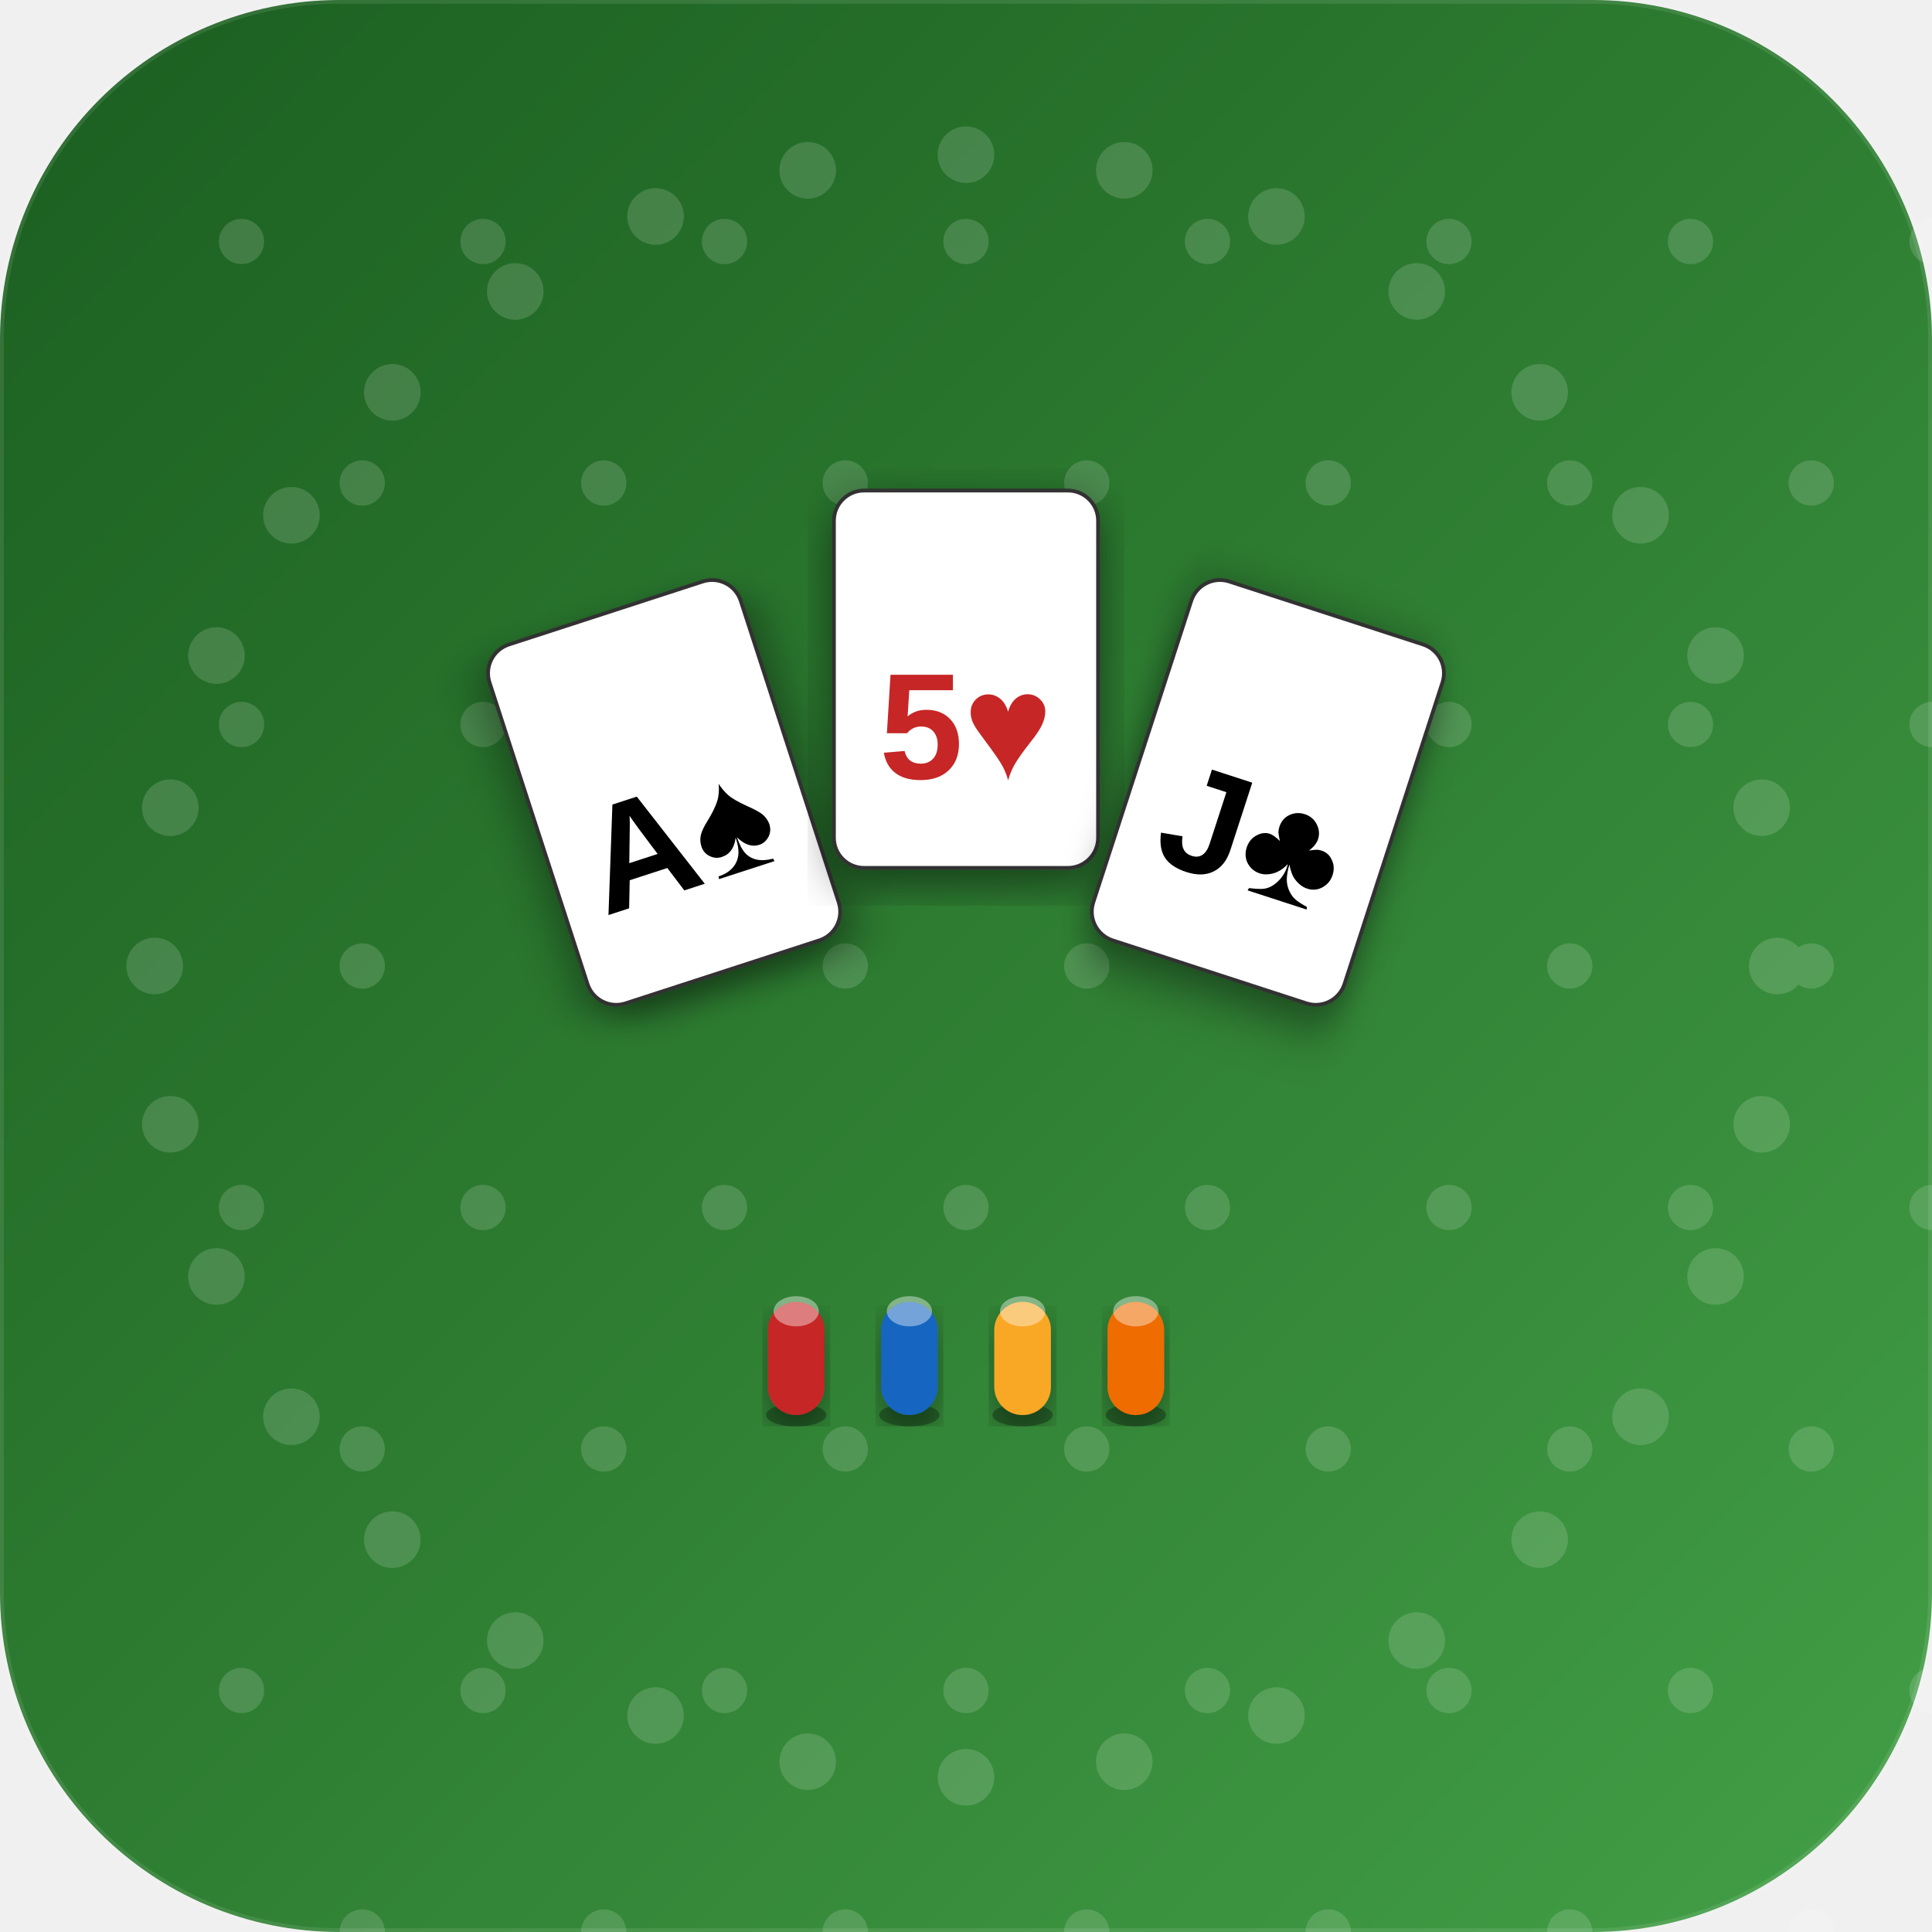
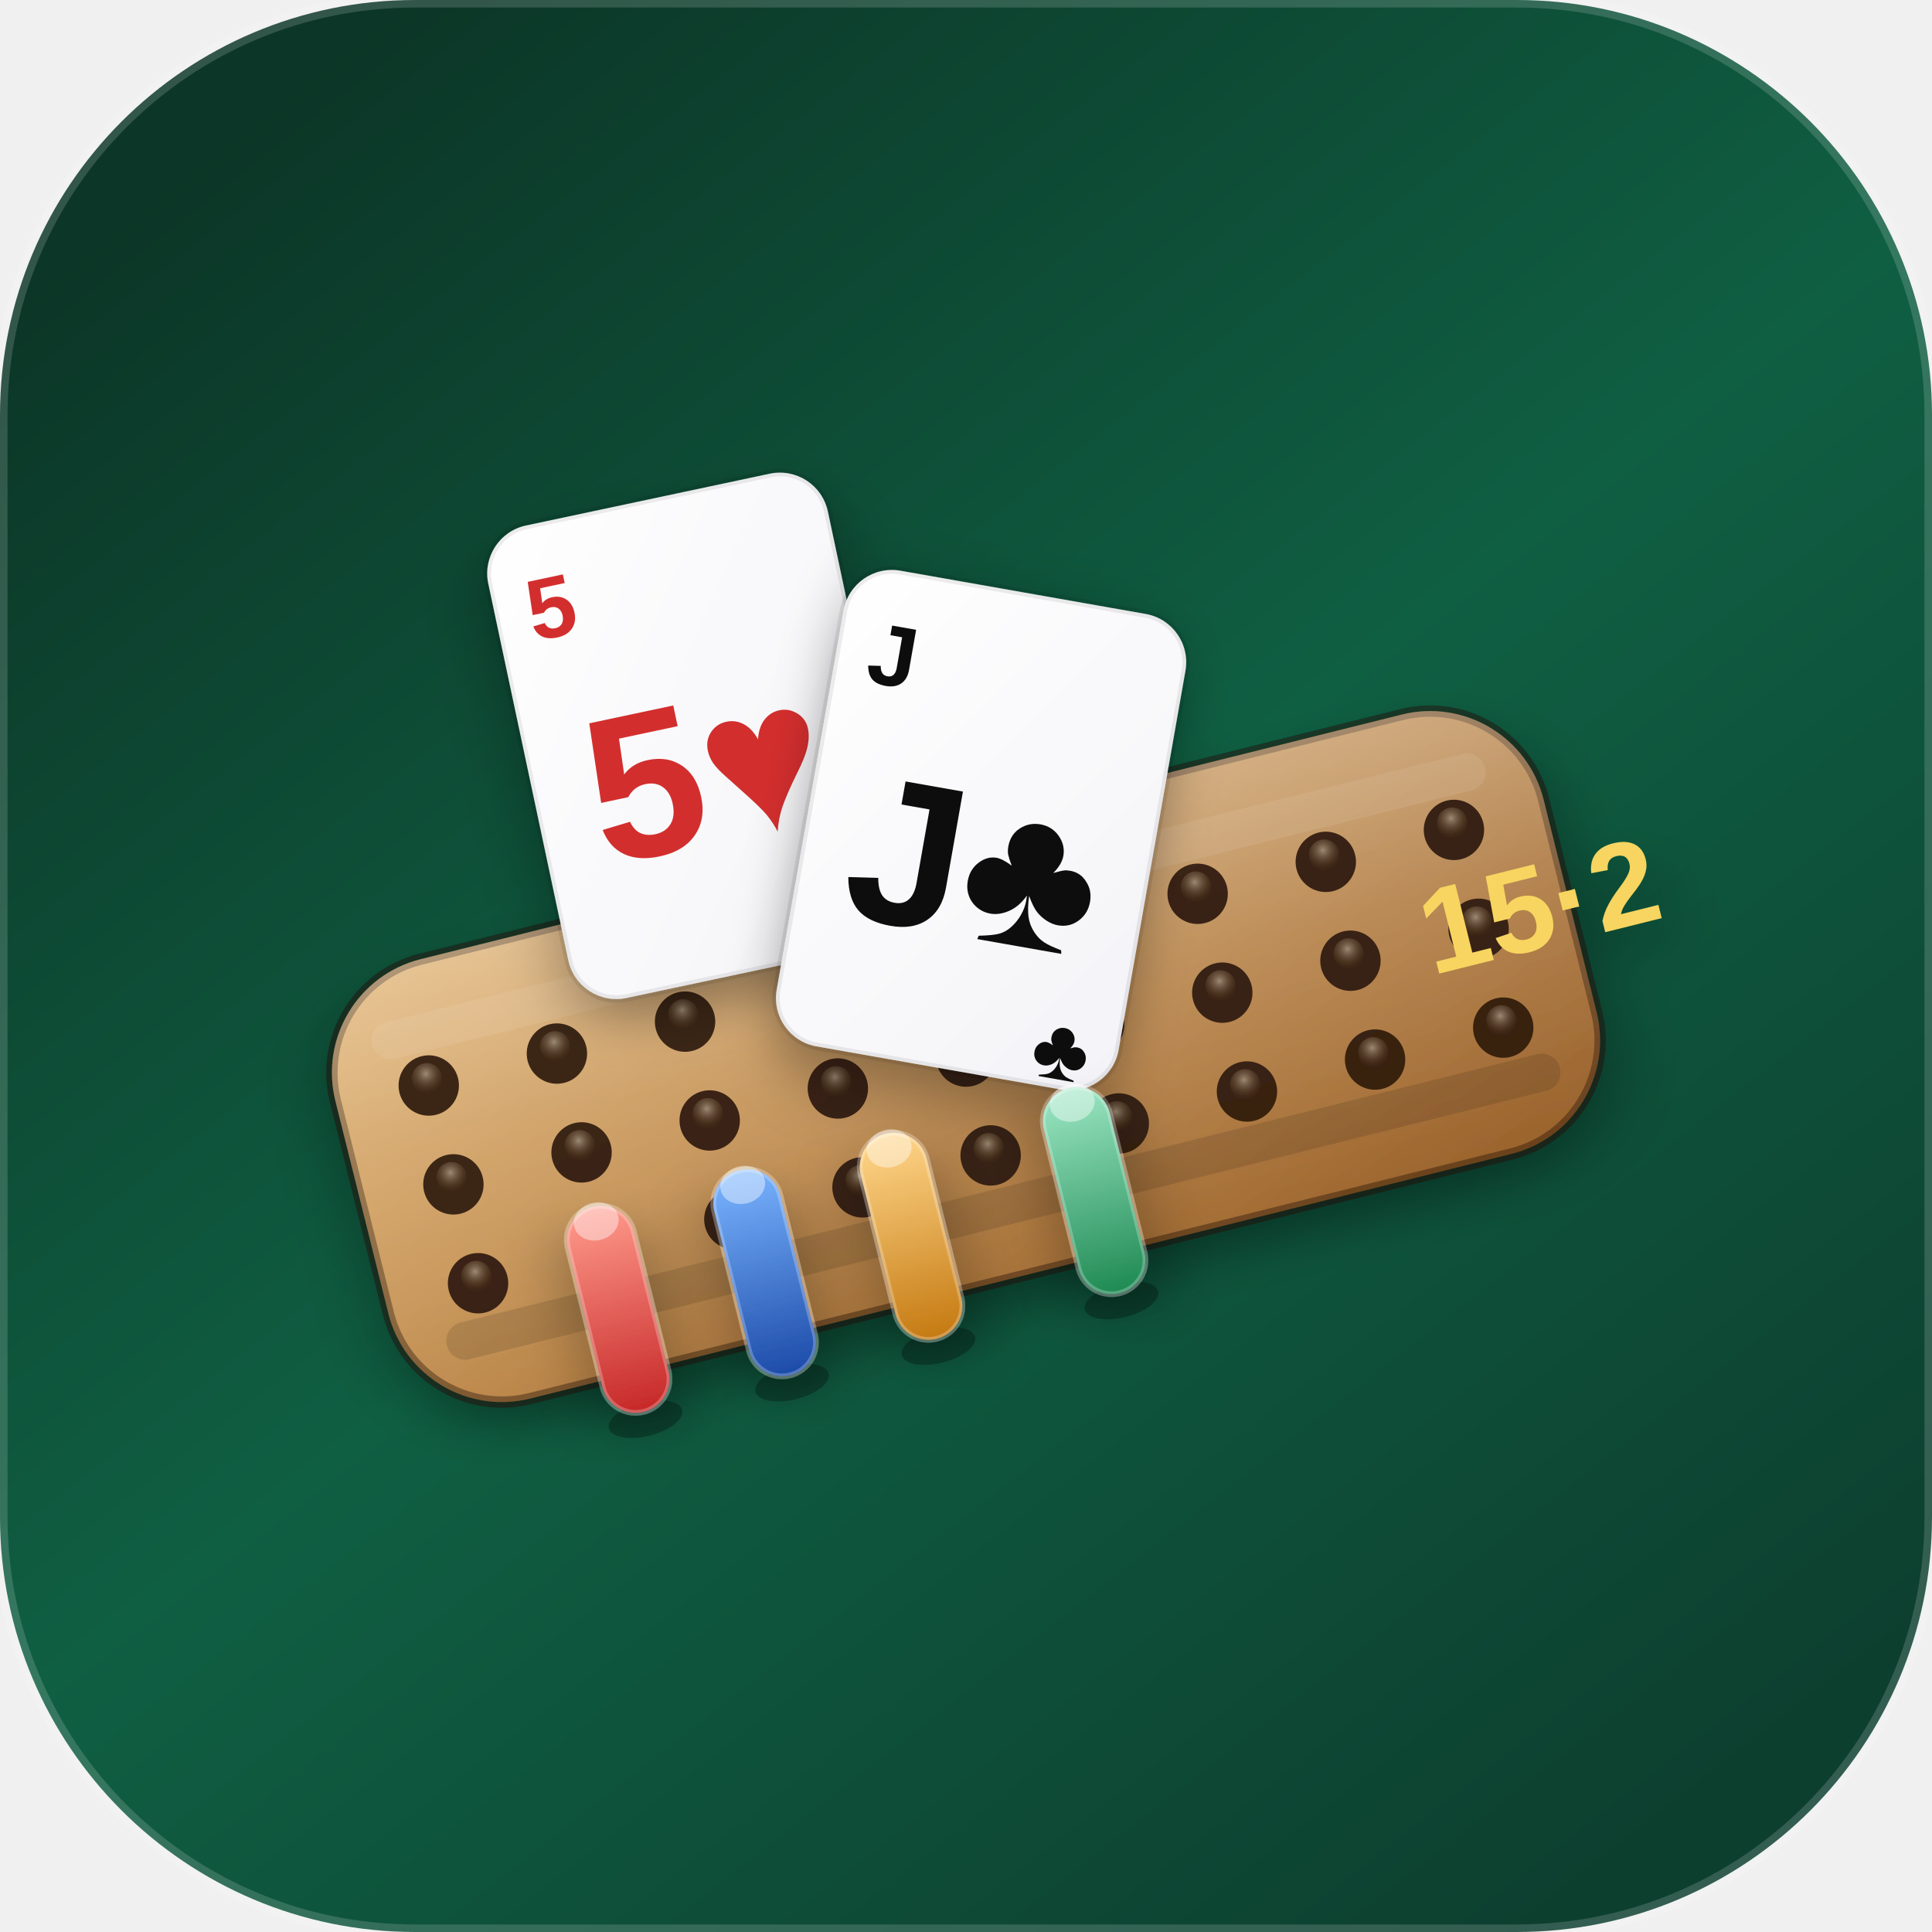
- <svg xmlns="http://www.w3.org/2000/svg" width="1024" height="1024">
+ <svg xmlns="http://www.w3.org/2000/svg" width="1024" height="1024" viewBox="0 0 1024 1024">
  <defs>
-     <linearGradient id="bgGradient" x1="0%" y1="0%" x2="100%" y2="100%">
-       <stop offset="0%" style="stop-color:#1B5E20;stop-opacity:1" />
-       <stop offset="50%" style="stop-color:#2E7D32;stop-opacity:1" />
-       <stop offset="100%" style="stop-color:#43A047;stop-opacity:1" />
+     <linearGradient id="feltGradient" x1="15%" y1="5%" x2="85%" y2="95%">
+       <stop offset="0%" stop-color="#0c3627" />
+       <stop offset="50%" stop-color="#0f5f43" />
+       <stop offset="100%" stop-color="#0d3f2f" />
    </linearGradient>
+     <linearGradient id="boardGradient" x1="0%" y1="0%" x2="100%" y2="85%">
+       <stop offset="0%" stop-color="#e0b06d" />
+       <stop offset="100%" stop-color="#9c642d" />
+     </linearGradient>
+     <linearGradient id="boardSheen" x1="0%" y1="0%" x2="0%" y2="100%">
+       <stop offset="0%" stop-color="#ffffff" stop-opacity="0.28" />
+       <stop offset="40%" stop-color="#ffffff" stop-opacity="0.12" />
+       <stop offset="100%" stop-color="#ffffff" stop-opacity="0" />
+     </linearGradient>
+     <linearGradient id="cardFace" x1="0%" y1="0%" x2="100%" y2="100%">
+       <stop offset="0%" stop-color="#ffffff" />
+       <stop offset="100%" stop-color="#f2f2f7" />
+     </linearGradient>
+     <linearGradient id="pegRed" x1="0%" y1="0%" x2="0%" y2="100%">
+       <stop offset="0%" stop-color="#ff9a8b" />
+       <stop offset="100%" stop-color="#c62828" />
+     </linearGradient>
+     <linearGradient id="pegBlue" x1="0%" y1="0%" x2="0%" y2="100%">
+       <stop offset="0%" stop-color="#7ab4ff" />
+       <stop offset="100%" stop-color="#1c4ba8" />
+     </linearGradient>
+     <linearGradient id="pegGold" x1="0%" y1="0%" x2="0%" y2="100%">
+       <stop offset="0%" stop-color="#ffd68a" />
+       <stop offset="100%" stop-color="#c57a12" />
+     </linearGradient>
+     <linearGradient id="pegGreen" x1="0%" y1="0%" x2="0%" y2="100%">
+       <stop offset="0%" stop-color="#9be6c3" />
+       <stop offset="100%" stop-color="#1f8a53" />
+     </linearGradient>
+     <radialGradient id="holeGlow" cx="50%" cy="35%" r="70%">
+       <stop offset="0%" stop-color="#f8e8cc" stop-opacity="0.7" />
+       <stop offset="100%" stop-color="#5a3518" stop-opacity="0" />
+     </radialGradient>
    <filter id="shadow">
-       <feDropShadow dx="0" dy="8" stdDeviation="12" flood-opacity="0.5" />
+       <feDropShadow dx="0" dy="12" stdDeviation="16" flood-opacity="0.35" />
    </filter>
  </defs>
-   <rect width="1024" height="1024" rx="180" fill="url(#bgGradient)" />
-   <g opacity="0.15">
-     <circle cx="128" cy="128" r="12" fill="white" />
-     <circle cx="256" cy="128" r="12" fill="white" />
-     <circle cx="384" cy="128" r="12" fill="white" />
-     <circle cx="512" cy="128" r="12" fill="white" />
-     <circle cx="640" cy="128" r="12" fill="white" />
-     <circle cx="768" cy="128" r="12" fill="white" />
-     <circle cx="896" cy="128" r="12" fill="white" />
-     <circle cx="1024" cy="128" r="12" fill="white" />
-     <circle cx="192" cy="256" r="12" fill="white" />
-     <circle cx="320" cy="256" r="12" fill="white" />
-     <circle cx="448" cy="256" r="12" fill="white" />
-     <circle cx="576" cy="256" r="12" fill="white" />
-     <circle cx="704" cy="256" r="12" fill="white" />
-     <circle cx="832" cy="256" r="12" fill="white" />
-     <circle cx="960" cy="256" r="12" fill="white" />
-     <circle cx="1088" cy="256" r="12" fill="white" />
-     <circle cx="128" cy="384" r="12" fill="white" />
-     <circle cx="256" cy="384" r="12" fill="white" />
-     <circle cx="384" cy="384" r="12" fill="white" />
-     <circle cx="512" cy="384" r="12" fill="white" />
-     <circle cx="640" cy="384" r="12" fill="white" />
-     <circle cx="768" cy="384" r="12" fill="white" />
-     <circle cx="896" cy="384" r="12" fill="white" />
-     <circle cx="1024" cy="384" r="12" fill="white" />
-     <circle cx="192" cy="512" r="12" fill="white" />
-     <circle cx="320" cy="512" r="12" fill="white" />
-     <circle cx="448" cy="512" r="12" fill="white" />
-     <circle cx="576" cy="512" r="12" fill="white" />
-     <circle cx="704" cy="512" r="12" fill="white" />
-     <circle cx="832" cy="512" r="12" fill="white" />
-     <circle cx="960" cy="512" r="12" fill="white" />
-     <circle cx="1088" cy="512" r="12" fill="white" />
-     <circle cx="128" cy="640" r="12" fill="white" />
-     <circle cx="256" cy="640" r="12" fill="white" />
-     <circle cx="384" cy="640" r="12" fill="white" />
-     <circle cx="512" cy="640" r="12" fill="white" />
-     <circle cx="640" cy="640" r="12" fill="white" />
-     <circle cx="768" cy="640" r="12" fill="white" />
-     <circle cx="896" cy="640" r="12" fill="white" />
-     <circle cx="1024" cy="640" r="12" fill="white" />
-     <circle cx="192" cy="768" r="12" fill="white" />
-     <circle cx="320" cy="768" r="12" fill="white" />
-     <circle cx="448" cy="768" r="12" fill="white" />
-     <circle cx="576" cy="768" r="12" fill="white" />
-     <circle cx="704" cy="768" r="12" fill="white" />
-     <circle cx="832" cy="768" r="12" fill="white" />
-     <circle cx="960" cy="768" r="12" fill="white" />
-     <circle cx="1088" cy="768" r="12" fill="white" />
-     <circle cx="128" cy="896" r="12" fill="white" />
-     <circle cx="256" cy="896" r="12" fill="white" />
-     <circle cx="384" cy="896" r="12" fill="white" />
-     <circle cx="512" cy="896" r="12" fill="white" />
-     <circle cx="640" cy="896" r="12" fill="white" />
-     <circle cx="768" cy="896" r="12" fill="white" />
-     <circle cx="896" cy="896" r="12" fill="white" />
-     <circle cx="1024" cy="896" r="12" fill="white" />
-     <circle cx="192" cy="1024" r="12" fill="white" />
-     <circle cx="320" cy="1024" r="12" fill="white" />
-     <circle cx="448" cy="1024" r="12" fill="white" />
-     <circle cx="576" cy="1024" r="12" fill="white" />
-     <circle cx="704" cy="1024" r="12" fill="white" />
-     <circle cx="832" cy="1024" r="12" fill="white" />
-     <circle cx="960" cy="1024" r="12" fill="white" />
-     <circle cx="1088" cy="1024" r="12" fill="white" />
-     <circle cx="942.0" cy="512.0" r="15" fill="white" />
-     <circle cx="933.738" cy="595.889" r="15" fill="white" />
-     <circle cx="909.268" cy="676.554" r="15" fill="white" />
-     <circle cx="869.532" cy="750.895" r="15" fill="white" />
-     <circle cx="816.056" cy="816.056" r="15" fill="white" />
-     <circle cx="750.895" cy="869.532" r="15" fill="white" />
-     <circle cx="676.554" cy="909.268" r="15" fill="white" />
-     <circle cx="595.889" cy="933.738" r="15" fill="white" />
-     <circle cx="512.0" cy="942.0" r="15" fill="white" />
-     <circle cx="428.111" cy="933.738" r="15" fill="white" />
-     <circle cx="347.446" cy="909.268" r="15" fill="white" />
-     <circle cx="273.105" cy="869.532" r="15" fill="white" />
-     <circle cx="207.944" cy="816.056" r="15" fill="white" />
-     <circle cx="154.468" cy="750.895" r="15" fill="white" />
-     <circle cx="114.732" cy="676.554" r="15" fill="white" />
-     <circle cx="90.262" cy="595.889" r="15" fill="white" />
-     <circle cx="82.0" cy="512.0" r="15" fill="white" />
-     <circle cx="90.262" cy="428.111" r="15" fill="white" />
-     <circle cx="114.732" cy="347.446" r="15" fill="white" />
-     <circle cx="154.468" cy="273.105" r="15" fill="white" />
-     <circle cx="207.944" cy="207.944" r="15" fill="white" />
-     <circle cx="273.105" cy="154.468" r="15" fill="white" />
-     <circle cx="347.446" cy="114.732" r="15" fill="white" />
-     <circle cx="428.111" cy="90.262" r="15" fill="white" />
-     <circle cx="512" cy="82.0" r="15" fill="white" />
-     <circle cx="595.889" cy="90.262" r="15" fill="white" />
-     <circle cx="676.554" cy="114.732" r="15" fill="white" />
-     <circle cx="750.895" cy="154.468" r="15" fill="white" />
-     <circle cx="816.056" cy="207.944" r="15" fill="white" />
-     <circle cx="869.532" cy="273.105" r="15" fill="white" />
-     <circle cx="909.268" cy="347.446" r="15" fill="white" />
-     <circle cx="933.738" cy="428.111" r="15" fill="white" />
+   <rect width="1024" height="1024" rx="220" fill="url(#feltGradient)" />
+   <g transform="translate(512 560) rotate(-14)" filter="url(#shadow)">
+     <rect x="-330" y="-120" width="660" height="240" rx="62" fill="url(#boardGradient)" stroke="rgba(34,16,6,0.4)" stroke-width="6" />
+     <rect x="-330" y="-120" width="660" height="240" rx="62" fill="url(#boardSheen)" />
+     <g transform="translate(0, -54.0)">
+       <circle cx="-280" cy="0" r="16" fill="#2e1a0d" opacity="0.92" />
+       <circle cx="-280" cy="-4" r="8" fill="url(#holeGlow)" opacity="0.75" />
+       <circle cx="-210" cy="0" r="16" fill="#2e1a0d" opacity="0.92" />
+       <circle cx="-210" cy="-4" r="8" fill="url(#holeGlow)" opacity="0.75" />
+       <circle cx="-140" cy="0" r="16" fill="#2e1a0d" opacity="0.92" />
+       <circle cx="-140" cy="-4" r="8" fill="url(#holeGlow)" opacity="0.75" />
+       <circle cx="-70" cy="0" r="16" fill="#2e1a0d" opacity="0.92" />
+       <circle cx="-70" cy="-4" r="8" fill="url(#holeGlow)" opacity="0.75" />
+       <circle cx="0" cy="0" r="16" fill="#2e1a0d" opacity="0.92" />
+       <circle cx="0" cy="-4" r="8" fill="url(#holeGlow)" opacity="0.75" />
+       <circle cx="70" cy="0" r="16" fill="#2e1a0d" opacity="0.92" />
+       <circle cx="70" cy="-4" r="8" fill="url(#holeGlow)" opacity="0.75" />
+       <circle cx="140" cy="0" r="16" fill="#2e1a0d" opacity="0.92" />
+       <circle cx="140" cy="-4" r="8" fill="url(#holeGlow)" opacity="0.75" />
+       <circle cx="210" cy="0" r="16" fill="#2e1a0d" opacity="0.92" />
+       <circle cx="210" cy="-4" r="8" fill="url(#holeGlow)" opacity="0.75" />
+       <circle cx="280" cy="0" r="16" fill="#2e1a0d" opacity="0.92" />
+       <circle cx="280" cy="-4" r="8" fill="url(#holeGlow)" opacity="0.75" />
+     </g>
+     <g transform="translate(0, 0.0)">
+       <circle cx="-280" cy="0" r="16" fill="#2e1a0d" opacity="0.92" />
+       <circle cx="-280" cy="-4" r="8" fill="url(#holeGlow)" opacity="0.75" />
+       <circle cx="-210" cy="0" r="16" fill="#2e1a0d" opacity="0.92" />
+       <circle cx="-210" cy="-4" r="8" fill="url(#holeGlow)" opacity="0.75" />
+       <circle cx="-140" cy="0" r="16" fill="#2e1a0d" opacity="0.92" />
+       <circle cx="-140" cy="-4" r="8" fill="url(#holeGlow)" opacity="0.75" />
+       <circle cx="-70" cy="0" r="16" fill="#2e1a0d" opacity="0.92" />
+       <circle cx="-70" cy="-4" r="8" fill="url(#holeGlow)" opacity="0.75" />
+       <circle cx="0" cy="0" r="16" fill="#2e1a0d" opacity="0.92" />
+       <circle cx="0" cy="-4" r="8" fill="url(#holeGlow)" opacity="0.75" />
+       <circle cx="70" cy="0" r="16" fill="#2e1a0d" opacity="0.92" />
+       <circle cx="70" cy="-4" r="8" fill="url(#holeGlow)" opacity="0.75" />
+       <circle cx="140" cy="0" r="16" fill="#2e1a0d" opacity="0.92" />
+       <circle cx="140" cy="-4" r="8" fill="url(#holeGlow)" opacity="0.75" />
+       <circle cx="210" cy="0" r="16" fill="#2e1a0d" opacity="0.92" />
+       <circle cx="210" cy="-4" r="8" fill="url(#holeGlow)" opacity="0.75" />
+       <circle cx="280" cy="0" r="16" fill="#2e1a0d" opacity="0.92" />
+       <circle cx="280" cy="-4" r="8" fill="url(#holeGlow)" opacity="0.75" />
+     </g>
+     <g transform="translate(0, 54.0)">
+       <circle cx="-280" cy="0" r="16" fill="#2e1a0d" opacity="0.92" />
+       <circle cx="-280" cy="-4" r="8" fill="url(#holeGlow)" opacity="0.75" />
+       <circle cx="-210" cy="0" r="16" fill="#2e1a0d" opacity="0.92" />
+       <circle cx="-210" cy="-4" r="8" fill="url(#holeGlow)" opacity="0.75" />
+       <circle cx="-140" cy="0" r="16" fill="#2e1a0d" opacity="0.92" />
+       <circle cx="-140" cy="-4" r="8" fill="url(#holeGlow)" opacity="0.75" />
+       <circle cx="-70" cy="0" r="16" fill="#2e1a0d" opacity="0.92" />
+       <circle cx="-70" cy="-4" r="8" fill="url(#holeGlow)" opacity="0.75" />
+       <circle cx="0" cy="0" r="16" fill="#2e1a0d" opacity="0.92" />
+       <circle cx="0" cy="-4" r="8" fill="url(#holeGlow)" opacity="0.75" />
+       <circle cx="70" cy="0" r="16" fill="#2e1a0d" opacity="0.92" />
+       <circle cx="70" cy="-4" r="8" fill="url(#holeGlow)" opacity="0.75" />
+       <circle cx="140" cy="0" r="16" fill="#2e1a0d" opacity="0.92" />
+       <circle cx="140" cy="-4" r="8" fill="url(#holeGlow)" opacity="0.75" />
+       <circle cx="210" cy="0" r="16" fill="#2e1a0d" opacity="0.92" />
+       <circle cx="210" cy="-4" r="8" fill="url(#holeGlow)" opacity="0.75" />
+       <circle cx="280" cy="0" r="16" fill="#2e1a0d" opacity="0.92" />
+       <circle cx="280" cy="-4" r="8" fill="url(#holeGlow)" opacity="0.75" />
+     </g>
+     <rect x="-304" y="-92" width="608" height="20" rx="10" fill="rgba(255,255,255,0.08)" />
+     <rect x="-304" y="72" width="608" height="20" rx="10" fill="rgba(0,0,0,0.12)" />
+     <text x="250" y="18" font-family="Montserrat, Arial, sans-serif" font-size="64" font-weight="800" fill="#f7d561">15·2</text>
  </g>
-   <g transform="translate(512, 380)">
-     <g transform="translate(-160, 40) rotate(-18)">
-       <g filter="url(#shadow)">
-         <rect x="-70" y="-100" width="140" height="200" rx="16" fill="white" stroke="#333" stroke-width="2" />
-         <text x="0" y="30" font-family="Arial, sans-serif" font-size="80" font-weight="bold" fill="#000000" text-anchor="middle" dominant-baseline="middle">A♠</text>
-       </g>
+   <g transform="translate(430 360)">
+     <g transform="translate(-60.0, 30.0) rotate(-12.0)" filter="url(#shadow)">
+       <rect x="-92" y="-128" width="184" height="256" rx="26" fill="url(#cardFace)" stroke="rgba(0,0,0,0.08)" stroke-width="4" />
+       <rect x="-92" y="-128" width="184" height="256" rx="26" fill="white" opacity="0.08" />
+       <text x="-62" y="-80" font-family="Montserrat, Arial, sans-serif" font-size="46" font-weight="800" fill="#d32f2f" text-anchor="middle" dominant-baseline="middle">5</text>
+       <text x="0" y="26" font-family="Montserrat, Arial, sans-serif" font-size="110" font-weight="800" fill="#d32f2f" text-anchor="middle" dominant-baseline="middle">5♥</text>
+       <text x="62" y="110" font-family="Montserrat, Arial, sans-serif" font-size="46" font-weight="800" fill="#d32f2f" text-anchor="middle" dominant-baseline="middle">♥</text>
    </g>
-     <g transform="translate(0, -20)">
-       <g filter="url(#shadow)">
-         <rect x="-70" y="-100" width="140" height="200" rx="16" fill="white" stroke="#333" stroke-width="2" />
-         <text x="0" y="30" font-family="Arial, sans-serif" font-size="80" font-weight="bold" fill="#C62828" text-anchor="middle" dominant-baseline="middle">5♥</text>
-       </g>
-     </g>
-     <g transform="translate(160, 40) rotate(18)">
-       <g filter="url(#shadow)">
-         <rect x="-70" y="-100" width="140" height="200" rx="16" fill="white" stroke="#333" stroke-width="2" />
-         <text x="0" y="30" font-family="Arial, sans-serif" font-size="80" font-weight="bold" fill="#000000" text-anchor="middle" dominant-baseline="middle">J♣</text>
-       </g>
+     <g transform="translate(90.0, 80.0) rotate(10.0)" filter="url(#shadow)">
+       <rect x="-92" y="-128" width="184" height="256" rx="26" fill="url(#cardFace)" stroke="rgba(0,0,0,0.08)" stroke-width="4" />
+       <rect x="-92" y="-128" width="184" height="256" rx="26" fill="white" opacity="0.08" />
+       <text x="-62" y="-80" font-family="Montserrat, Arial, sans-serif" font-size="46" font-weight="800" fill="#0d0d0d" text-anchor="middle" dominant-baseline="middle">J</text>
+       <text x="0" y="26" font-family="Montserrat, Arial, sans-serif" font-size="110" font-weight="800" fill="#0d0d0d" text-anchor="middle" dominant-baseline="middle">J♣</text>
+       <text x="62" y="110" font-family="Montserrat, Arial, sans-serif" font-size="46" font-weight="800" fill="#0d0d0d" text-anchor="middle" dominant-baseline="middle">♣</text>
    </g>
  </g>
-   <g transform="translate(512, 720)">
-     <g transform="translate(-90.0, 0)">
-       <ellipse cx="0" cy="30" rx="16" ry="6" fill="rgba(0,0,0,0.3)" />
-       <rect x="-15" y="-30" width="30" height="60" rx="15" fill="#C62828" filter="url(#shadow)" />
-       <ellipse cx="0" cy="-25" rx="12" ry="8" fill="rgba(255,255,255,0.4)" />
+   <g transform="translate(512 648) rotate(-14)">
+     <g transform="translate(-190.0, 0)">
+       <ellipse cx="0" cy="60" rx="20" ry="9" fill="rgba(0,0,0,0.28)" />
+       <rect x="-18" y="-56" width="36" height="112" rx="18" fill="url(#pegRed)" stroke="rgba(255,255,255,0.25)" stroke-width="3" filter="url(#shadow)" />
+       <ellipse cx="0" cy="-48" rx="12" ry="10" fill="rgba(255,255,255,0.42)" />
+     </g>
+     <g transform="translate(-110.0, 0)">
+       <ellipse cx="0" cy="60" rx="20" ry="9" fill="rgba(0,0,0,0.28)" />
+       <rect x="-18" y="-56" width="36" height="112" rx="18" fill="url(#pegBlue)" stroke="rgba(255,255,255,0.25)" stroke-width="3" filter="url(#shadow)" />
+       <ellipse cx="0" cy="-48" rx="12" ry="10" fill="rgba(255,255,255,0.42)" />
    </g>
    <g transform="translate(-30.0, 0)">
-       <ellipse cx="0" cy="30" rx="16" ry="6" fill="rgba(0,0,0,0.3)" />
-       <rect x="-15" y="-30" width="30" height="60" rx="15" fill="#1565C0" filter="url(#shadow)" />
-       <ellipse cx="0" cy="-25" rx="12" ry="8" fill="rgba(255,255,255,0.4)" />
+       <ellipse cx="0" cy="60" rx="20" ry="9" fill="rgba(0,0,0,0.28)" />
+       <rect x="-18" y="-56" width="36" height="112" rx="18" fill="url(#pegGold)" stroke="rgba(255,255,255,0.25)" stroke-width="3" filter="url(#shadow)" />
+       <ellipse cx="0" cy="-48" rx="12" ry="10" fill="rgba(255,255,255,0.42)" />
    </g>
-     <g transform="translate(30.0, 0)">
-       <ellipse cx="0" cy="30" rx="16" ry="6" fill="rgba(0,0,0,0.3)" />
-       <rect x="-15" y="-30" width="30" height="60" rx="15" fill="#F9A825" filter="url(#shadow)" />
-       <ellipse cx="0" cy="-25" rx="12" ry="8" fill="rgba(255,255,255,0.4)" />
-     </g>
-     <g transform="translate(90.0, 0)">
-       <ellipse cx="0" cy="30" rx="16" ry="6" fill="rgba(0,0,0,0.3)" />
-       <rect x="-15" y="-30" width="30" height="60" rx="15" fill="#EF6C00" filter="url(#shadow)" />
-       <ellipse cx="0" cy="-25" rx="12" ry="8" fill="rgba(255,255,255,0.4)" />
+     <g transform="translate(70.0, 0)">
+       <ellipse cx="0" cy="60" rx="20" ry="9" fill="rgba(0,0,0,0.28)" />
+       <rect x="-18" y="-56" width="36" height="112" rx="18" fill="url(#pegGreen)" stroke="rgba(255,255,255,0.25)" stroke-width="3" filter="url(#shadow)" />
+       <ellipse cx="0" cy="-48" rx="12" ry="10" fill="rgba(255,255,255,0.42)" />
    </g>
  </g>
-   <rect width="1024" height="1024" rx="180" fill="none" stroke="rgba(255,255,255,0.1)" stroke-width="4" />
+   <rect width="1024" height="1024" rx="220" fill="none" stroke="rgba(255,255,255,0.16)" stroke-width="8" />
</svg>
